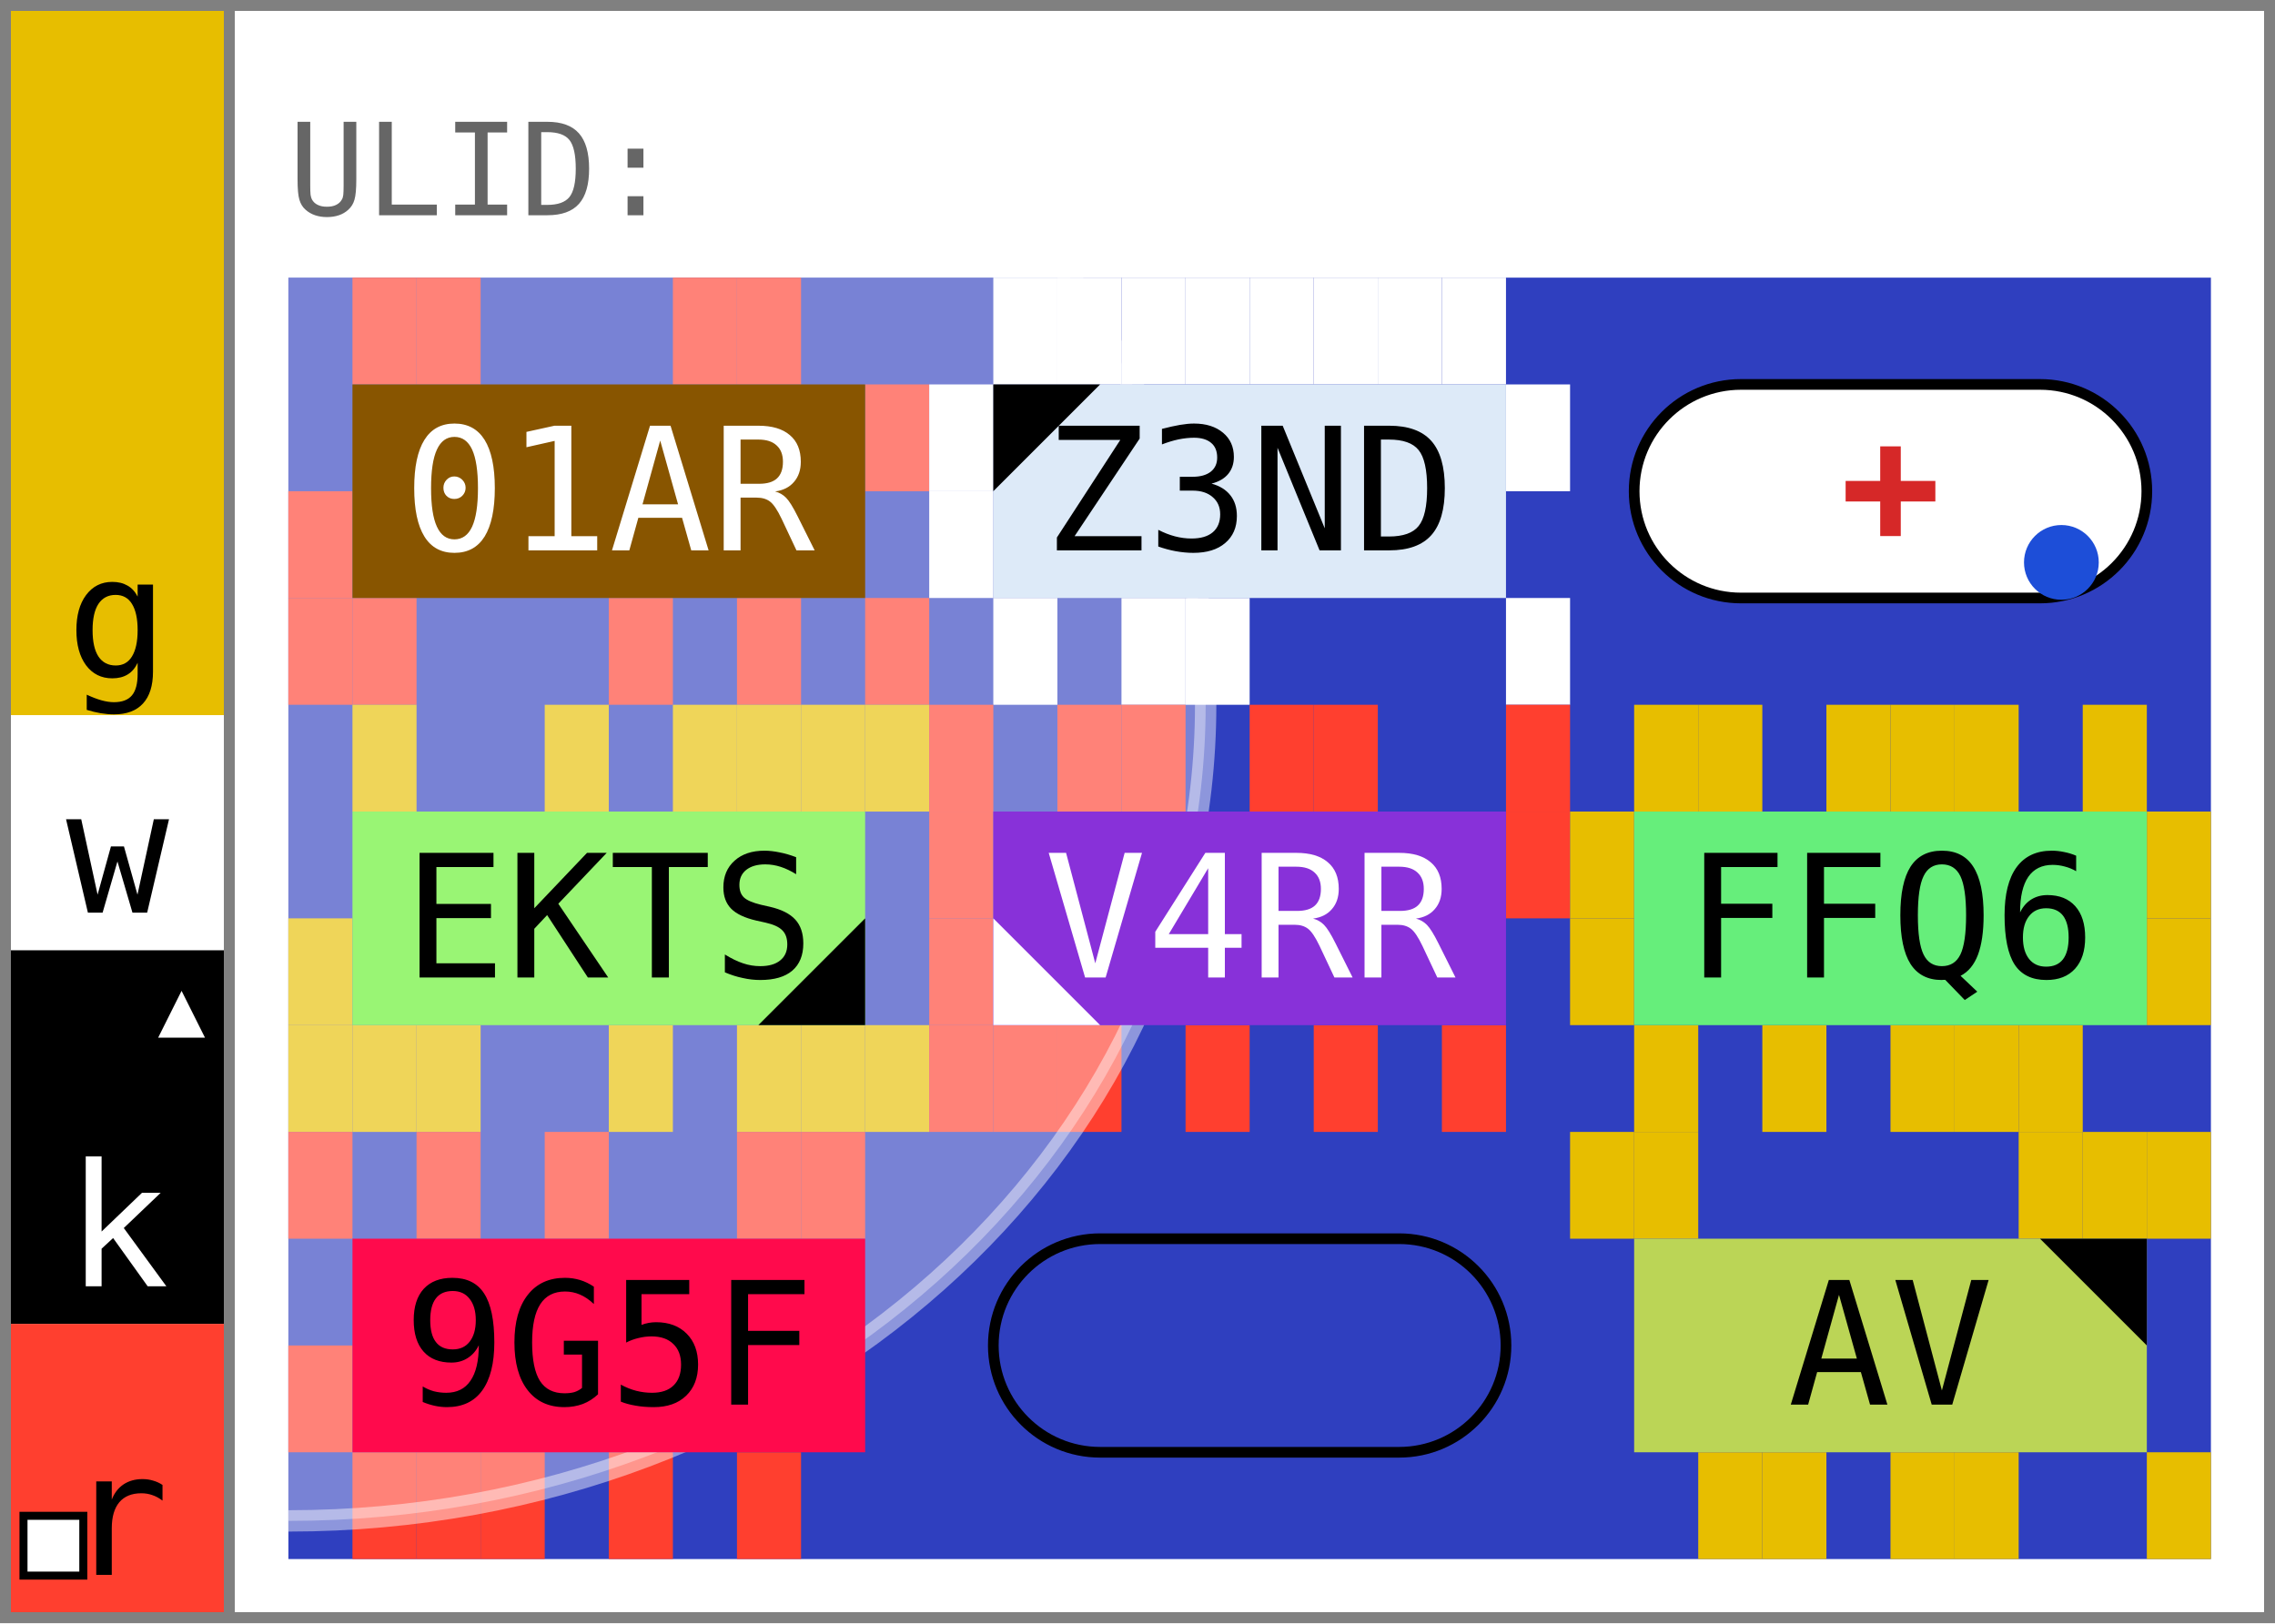
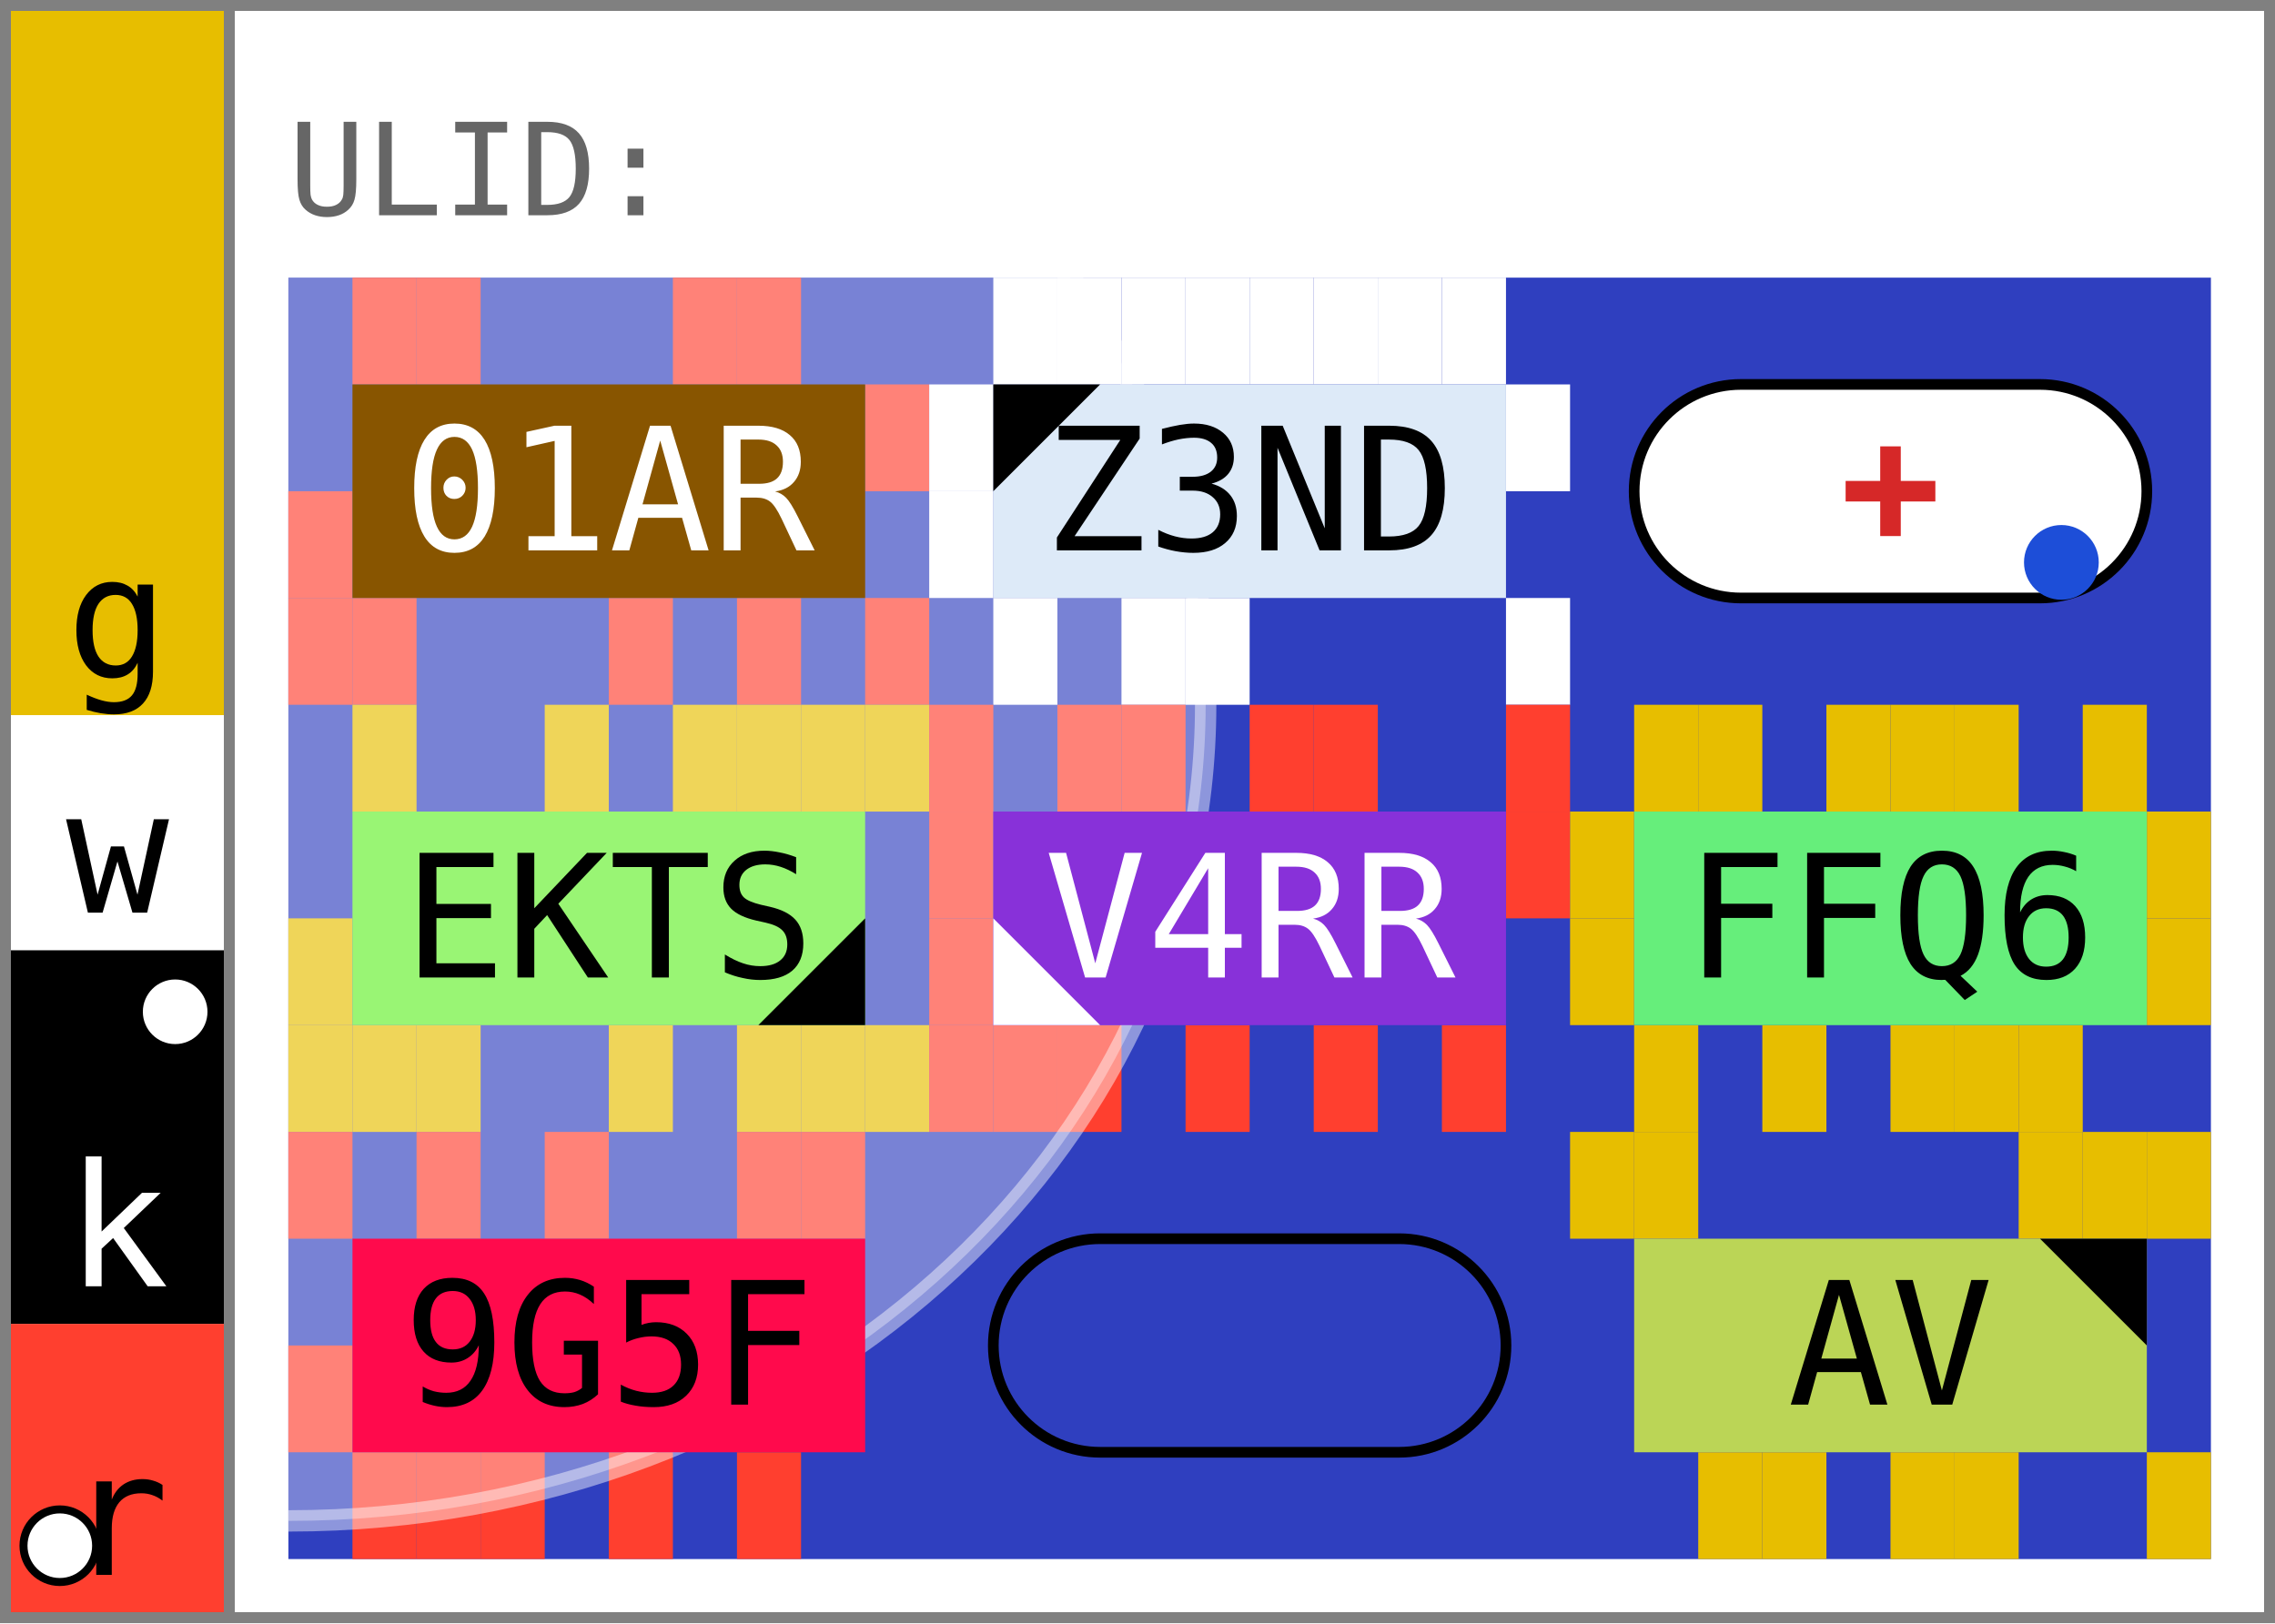
<svg xmlns="http://www.w3.org/2000/svg" width="213.0" height="152.0" viewBox="0 0 213.0 152.0" data-entviz-version="v9" data-entviz-lib="0.9.1" data-input-bytes="26" data-cols="3" data-rows="3">
  <defs>
    <clipPath id="grid-clip-7154c6d615fe7973-3x3">
      <rect x="27.0" y="26.0" width="180.0" height="120.0" />
    </clipPath>
  </defs>
  <rect x="0" y="0" width="213.0" height="152.0" fill="#ffffff" />
  <g data-channel="grid">
    <rect x="27.0" y="26.0" width="180.0" height="120.0" fill="#2f3fbf" />
    <g>
      <rect x="33.0" y="26.0" width="6.0" height="10.0" fill="#ff3f2f" />
      <rect x="39.0" y="26.0" width="6.0" height="10.0" fill="#ff3f2f" />
      <rect x="63.0" y="26.0" width="6.0" height="10.0" fill="#ff3f2f" />
      <rect x="69.0" y="26.0" width="6.0" height="10.0" fill="#ff3f2f" />
      <rect x="81.0" y="36.0" width="6.0" height="10.0" fill="#ff3f2f" />
      <rect x="81.0" y="56.0" width="6.0" height="10.0" fill="#ff3f2f" />
      <rect x="69.0" y="56.0" width="6.0" height="10.0" fill="#ff3f2f" />
      <rect x="57.0" y="56.0" width="6.0" height="10.0" fill="#ff3f2f" />
      <rect x="33.0" y="56.0" width="6.0" height="10.0" fill="#ff3f2f" />
      <rect x="27.0" y="56.0" width="6.0" height="10.0" fill="#ff3f2f" />
      <rect x="27.0" y="46.0" width="6.0" height="10.0" fill="#ff3f2f" />
      <rect x="93.0" y="26.0" width="6.0" height="10.0" fill="#ffffff" />
      <rect x="99.0" y="26.0" width="6.0" height="10.0" fill="#ffffff" />
      <rect x="105.0" y="26.0" width="6.0" height="10.0" fill="#ffffff" />
      <rect x="111.0" y="26.0" width="6.0" height="10.0" fill="#ffffff" />
      <rect x="117.0" y="26.0" width="6.0" height="10.0" fill="#ffffff" />
      <rect x="123.0" y="26.0" width="6.0" height="10.0" fill="#ffffff" />
      <rect x="129.0" y="26.0" width="6.0" height="10.0" fill="#ffffff" />
      <rect x="135.0" y="26.0" width="6.0" height="10.0" fill="#ffffff" />
      <rect x="141.0" y="36.0" width="6.0" height="10.0" fill="#ffffff" />
      <rect x="141.0" y="56.0" width="6.0" height="10.0" fill="#ffffff" />
      <rect x="111.0" y="56.0" width="6.0" height="10.0" fill="#ffffff" />
      <rect x="105.0" y="56.0" width="6.0" height="10.0" fill="#ffffff" />
      <rect x="93.0" y="56.0" width="6.0" height="10.0" fill="#ffffff" />
      <rect x="87.0" y="46.0" width="6.0" height="10.0" fill="#ffffff" />
      <rect x="87.0" y="36.0" width="6.0" height="10.0" fill="#ffffff" />
      <rect x="33.0" y="66.0" width="6.0" height="10.0" fill="#e7be00" />
      <rect x="51.0" y="66.0" width="6.0" height="10.0" fill="#e7be00" />
      <rect x="63.0" y="66.0" width="6.0" height="10.0" fill="#e7be00" />
      <rect x="69.0" y="66.0" width="6.0" height="10.0" fill="#e7be00" />
      <rect x="75.0" y="66.0" width="6.0" height="10.0" fill="#e7be00" />
      <rect x="81.0" y="66.0" width="6.0" height="10.0" fill="#e7be00" />
      <rect x="81.0" y="96.0" width="6.0" height="10.0" fill="#e7be00" />
      <rect x="75.0" y="96.0" width="6.0" height="10.0" fill="#e7be00" />
      <rect x="69.0" y="96.0" width="6.0" height="10.0" fill="#e7be00" />
      <rect x="57.0" y="96.0" width="6.0" height="10.0" fill="#e7be00" />
      <rect x="39.0" y="96.0" width="6.0" height="10.0" fill="#e7be00" />
      <rect x="33.0" y="96.0" width="6.0" height="10.0" fill="#e7be00" />
      <rect x="27.0" y="96.0" width="6.0" height="10.0" fill="#e7be00" />
      <rect x="27.0" y="86.0" width="6.0" height="10.0" fill="#e7be00" />
      <rect x="87.0" y="66.0" width="6.0" height="10.0" fill="#ff3f2f" />
      <rect x="99.0" y="66.0" width="6.0" height="10.0" fill="#ff3f2f" />
      <rect x="105.0" y="66.0" width="6.0" height="10.0" fill="#ff3f2f" />
      <rect x="117.0" y="66.0" width="6.0" height="10.0" fill="#ff3f2f" />
      <rect x="123.0" y="66.0" width="6.0" height="10.0" fill="#ff3f2f" />
      <rect x="141.0" y="66.0" width="6.0" height="10.0" fill="#ff3f2f" />
      <rect x="141.0" y="76.0" width="6.0" height="10.0" fill="#ff3f2f" />
      <rect x="135.0" y="96.0" width="6.0" height="10.0" fill="#ff3f2f" />
      <rect x="123.0" y="96.0" width="6.0" height="10.0" fill="#ff3f2f" />
      <rect x="111.0" y="96.0" width="6.0" height="10.0" fill="#ff3f2f" />
      <rect x="99.0" y="96.0" width="6.0" height="10.0" fill="#ff3f2f" />
      <rect x="93.0" y="96.0" width="6.0" height="10.0" fill="#ff3f2f" />
      <rect x="87.0" y="96.0" width="6.0" height="10.0" fill="#ff3f2f" />
      <rect x="87.0" y="86.0" width="6.0" height="10.0" fill="#ff3f2f" />
      <rect x="87.0" y="76.0" width="6.0" height="10.0" fill="#ff3f2f" />
      <rect x="153.0" y="66.0" width="6.0" height="10.0" fill="#e7be00" />
      <rect x="159.0" y="66.0" width="6.0" height="10.0" fill="#e7be00" />
      <rect x="171.0" y="66.0" width="6.0" height="10.0" fill="#e7be00" />
      <rect x="177.0" y="66.0" width="6.0" height="10.0" fill="#e7be00" />
      <rect x="183.0" y="66.0" width="6.0" height="10.0" fill="#e7be00" />
      <rect x="195.0" y="66.0" width="6.0" height="10.0" fill="#e7be00" />
      <rect x="201.0" y="76.0" width="6.0" height="10.0" fill="#e7be00" />
      <rect x="201.0" y="86.0" width="6.0" height="10.0" fill="#e7be00" />
      <rect x="189.0" y="96.0" width="6.0" height="10.0" fill="#e7be00" />
      <rect x="183.0" y="96.0" width="6.0" height="10.0" fill="#e7be00" />
      <rect x="177.0" y="96.0" width="6.0" height="10.0" fill="#e7be00" />
      <rect x="165.0" y="96.0" width="6.0" height="10.0" fill="#e7be00" />
      <rect x="153.0" y="96.0" width="6.0" height="10.0" fill="#e7be00" />
      <rect x="147.0" y="86.0" width="6.0" height="10.0" fill="#e7be00" />
      <rect x="147.0" y="76.0" width="6.0" height="10.0" fill="#e7be00" />
      <rect x="27.0" y="106.0" width="6.0" height="10.0" fill="#ff3f2f" />
      <rect x="39.0" y="106.0" width="6.0" height="10.0" fill="#ff3f2f" />
      <rect x="51.0" y="106.0" width="6.0" height="10.0" fill="#ff3f2f" />
      <rect x="69.0" y="106.0" width="6.0" height="10.0" fill="#ff3f2f" />
      <rect x="75.0" y="106.0" width="6.0" height="10.0" fill="#ff3f2f" />
      <rect x="69.0" y="136.0" width="6.0" height="10.0" fill="#ff3f2f" />
      <rect x="57.0" y="136.0" width="6.0" height="10.0" fill="#ff3f2f" />
      <rect x="45.0" y="136.0" width="6.0" height="10.0" fill="#ff3f2f" />
      <rect x="39.0" y="136.0" width="6.0" height="10.0" fill="#ff3f2f" />
      <rect x="33.0" y="136.0" width="6.0" height="10.0" fill="#ff3f2f" />
      <rect x="27.0" y="126.0" width="6.0" height="10.0" fill="#ff3f2f" />
      <rect x="147.0" y="106.0" width="6.0" height="10.0" fill="#e7be00" />
      <rect x="153.0" y="106.0" width="6.0" height="10.0" fill="#e7be00" />
      <rect x="189.0" y="106.0" width="6.0" height="10.0" fill="#e7be00" />
      <rect x="195.0" y="106.0" width="6.0" height="10.0" fill="#e7be00" />
      <rect x="201.0" y="106.0" width="6.0" height="10.0" fill="#e7be00" />
      <rect x="201.0" y="136.0" width="6.0" height="10.0" fill="#e7be00" />
      <rect x="183.0" y="136.0" width="6.0" height="10.0" fill="#e7be00" />
      <rect x="177.0" y="136.0" width="6.0" height="10.0" fill="#e7be00" />
      <rect x="165.0" y="136.0" width="6.0" height="10.0" fill="#e7be00" />
      <rect x="159.0" y="136.0" width="6.0" height="10.0" fill="#e7be00" />
    </g>
    <g clip-path="url(#grid-clip-7154c6d615fe7973-3x3)" data-channel="ellipse" data-ellipse-anchor-x="27.0" data-ellipse-anchor-y="66.0" data-ellipse-rx="85.88204003166203" data-ellipse-ry="76.42713654193778" data-ellipse-rotation-deg="0.0">
      <ellipse cx="27.0" cy="66.0" rx="85.882" ry="76.427" transform="rotate(0.0 27.0 66.0)" fill="#ffffff" stroke="#ffffff" fill-opacity="0.35" stroke-opacity="0.45" stroke-width="2.0" />
    </g>
    <g>
      <g data-channel="cell" data-cell-index="0" data-cell-row="0" data-cell-col="0">
        <rect x="33.0" y="36.0" width="48.0" height="20.0" fill="#885500" />
        <text x="57.0" y="46.0" fill="#ffffff" style="font-family: &quot;JetBrains Mono&quot;, &quot;Menlo&quot;, &quot;Consolas&quot;, &quot;DejaVu Sans Mono&quot;, &quot;Liberation Mono&quot;, &quot;Roboto Mono&quot;, &quot;Noto Sans Mono&quot;, monospace; font-size: 16.0px;" text-anchor="middle" dominant-baseline="central">01AR</text>
      </g>
      <g data-channel="cell" data-cell-index="1" data-cell-row="0" data-cell-col="1" data-cell-quartile="1">
        <rect x="93.0" y="36.0" width="48.0" height="20.0" fill="#ddeaf8" />
        <text x="117.0" y="46.0" fill="#000000" style="font-family: &quot;JetBrains Mono&quot;, &quot;Menlo&quot;, &quot;Consolas&quot;, &quot;DejaVu Sans Mono&quot;, &quot;Liberation Mono&quot;, &quot;Roboto Mono&quot;, &quot;Noto Sans Mono&quot;, monospace; font-size: 16.0px;" text-anchor="middle" dominant-baseline="central">Z3ND</text>
        <polygon points="93.0,36.0 103.0,36.0 93.0,46.0" fill="#000000" />
      </g>
      <g data-channel="cell" data-cell-index="2" data-cell-row="0" data-cell-col="2" data-cell-blank="true" data-cell-blank-map="true">
        <rect x="153.0" y="36.0" width="48.0" height="20.0" rx="10.0" ry="10.0" fill="#ffffff" stroke="#000000" stroke-width="1" />
        <circle cx="193.0" cy="52.667" r="3.5" fill="#1d4ed8" data-blank-map-min="2,2" />
        <path d="M 172.8,46.0 H 181.2 M 177.0,41.8 V 50.2" fill="none" stroke="#d62828" stroke-width="1.925" stroke-linecap="butt" data-blank-map-max="1,1" />
      </g>
      <g data-channel="cell" data-cell-index="3" data-cell-row="1" data-cell-col="0" data-cell-quartile="3">
        <rect x="33.0" y="76.0" width="48.0" height="20.0" fill="#99f574" />
        <text x="57.0" y="86.0" fill="#000000" style="font-family: &quot;JetBrains Mono&quot;, &quot;Menlo&quot;, &quot;Consolas&quot;, &quot;DejaVu Sans Mono&quot;, &quot;Liberation Mono&quot;, &quot;Roboto Mono&quot;, &quot;Noto Sans Mono&quot;, monospace; font-size: 16.0px;" text-anchor="middle" dominant-baseline="central">EKTS</text>
        <polygon points="81.0,96.0 81.0,86.0 71.0,96.0" fill="#000000" />
      </g>
      <g data-channel="cell" data-cell-index="4" data-cell-row="1" data-cell-col="1" data-cell-quartile="4">
        <rect x="93.0" y="76.0" width="48.0" height="20.0" fill="#8831d9" />
        <text x="117.0" y="86.0" fill="#ffffff" style="font-family: &quot;JetBrains Mono&quot;, &quot;Menlo&quot;, &quot;Consolas&quot;, &quot;DejaVu Sans Mono&quot;, &quot;Liberation Mono&quot;, &quot;Roboto Mono&quot;, &quot;Noto Sans Mono&quot;, monospace; font-size: 16.0px;" text-anchor="middle" dominant-baseline="central">V4RR</text>
        <polygon points="93.0,96.0 93.0,86.0 103.0,96.0" fill="#ffffff" />
      </g>
      <g data-channel="cell" data-cell-index="5" data-cell-row="1" data-cell-col="2">
        <rect x="153.0" y="76.0" width="48.0" height="20.0" fill="#66ee7b" />
        <text x="177.0" y="86.0" fill="#000000" style="font-family: &quot;JetBrains Mono&quot;, &quot;Menlo&quot;, &quot;Consolas&quot;, &quot;DejaVu Sans Mono&quot;, &quot;Liberation Mono&quot;, &quot;Roboto Mono&quot;, &quot;Noto Sans Mono&quot;, monospace; font-size: 16.0px;" text-anchor="middle" dominant-baseline="central">FFQ6</text>
      </g>
      <g data-channel="cell" data-cell-index="6" data-cell-row="2" data-cell-col="0">
        <rect x="33.0" y="116.0" width="48.0" height="20.0" fill="#ff0a4c" />
        <text x="57.0" y="126.0" fill="#000000" style="font-family: &quot;JetBrains Mono&quot;, &quot;Menlo&quot;, &quot;Consolas&quot;, &quot;DejaVu Sans Mono&quot;, &quot;Liberation Mono&quot;, &quot;Roboto Mono&quot;, &quot;Noto Sans Mono&quot;, monospace; font-size: 16.0px;" text-anchor="middle" dominant-baseline="central">9G5F</text>
      </g>
      <g data-channel="cell" data-cell-index="7" data-cell-row="2" data-cell-col="1" data-cell-blank="true">
        <rect x="93.0" y="116.0" width="48.0" height="20.0" rx="10.0" ry="10.0" fill="none" stroke="#000000" stroke-width="1" />
      </g>
      <g data-channel="cell" data-cell-index="8" data-cell-row="2" data-cell-col="2" data-cell-quartile="2">
        <rect x="153.0" y="116.0" width="48.0" height="20.0" fill="#bbd556" />
        <text x="177.0" y="126.0" fill="#000000" style="font-family: &quot;JetBrains Mono&quot;, &quot;Menlo&quot;, &quot;Consolas&quot;, &quot;DejaVu Sans Mono&quot;, &quot;Liberation Mono&quot;, &quot;Roboto Mono&quot;, &quot;Noto Sans Mono&quot;, monospace; font-size: 16.0px;" text-anchor="middle" dominant-baseline="central">AV</text>
        <polygon points="201.0,116.0 191.0,116.0 201.0,126.0" fill="#000000" />
      </g>
    </g>
  </g>
-   <g data-channel="color-bar" data-bar-slots="12" data-bar-marker-square="11" data-bar-marker-triangle="7">
+   <g data-channel="color-bar" data-bar-slots="12" data-bar-marker-left="11" data-bar-marker-right="7">
    <g data-color-bar-rank="0" data-color-bar-band="G">
      <rect x="1" y="1" width="20.0" height="65.979" fill="#e7be00" />
      <text x="11.0" y="63.459" fill="#000000" style="font-family: &quot;JetBrains Mono&quot;, &quot;Menlo&quot;, &quot;Consolas&quot;, &quot;DejaVu Sans Mono&quot;, &quot;Liberation Mono&quot;, &quot;Roboto Mono&quot;, &quot;Noto Sans Mono&quot;, monospace; font-size: 16.0px;" text-anchor="middle" data-color-bar-letter="true">g</text>
    </g>
    <g data-color-bar-rank="1" data-color-bar-band="W">
      <rect x="1" y="66.979" width="20.0" height="22.012" fill="#ffffff" />
      <text x="11.0" y="85.47" fill="#000000" style="font-family: &quot;JetBrains Mono&quot;, &quot;Menlo&quot;, &quot;Consolas&quot;, &quot;DejaVu Sans Mono&quot;, &quot;Liberation Mono&quot;, &quot;Roboto Mono&quot;, &quot;Noto Sans Mono&quot;, monospace; font-size: 16.0px;" text-anchor="middle" data-color-bar-letter="true">w</text>
    </g>
    <g data-color-bar-rank="2" data-color-bar-band="K">
      <rect x="1" y="88.99" width="20.0" height="34.985" fill="#000000" />
      <text x="11.0" y="120.455" fill="#ffffff" style="font-family: &quot;JetBrains Mono&quot;, &quot;Menlo&quot;, &quot;Consolas&quot;, &quot;DejaVu Sans Mono&quot;, &quot;Liberation Mono&quot;, &quot;Roboto Mono&quot;, &quot;Noto Sans Mono&quot;, monospace; font-size: 16.0px;" text-anchor="middle" data-color-bar-letter="true">k</text>
    </g>
    <g data-color-bar-rank="3" data-color-bar-band="R">
      <rect x="1" y="123.975" width="20.0" height="27.025" fill="#ff3f2f" />
      <text x="11.0" y="147.48" fill="#000000" style="font-family: &quot;JetBrains Mono&quot;, &quot;Menlo&quot;, &quot;Consolas&quot;, &quot;DejaVu Sans Mono&quot;, &quot;Liberation Mono&quot;, &quot;Roboto Mono&quot;, &quot;Noto Sans Mono&quot;, monospace; font-size: 16.0px;" text-anchor="middle" data-color-bar-letter="true">r</text>
    </g>
-     <rect x="2.2" y="141.95" width="5.6" height="5.6" fill="#ffffff" stroke="#000000" stroke-width="0.75" data-bar-marker="square" />
-     <polygon points="17.0,91.95 14.2,97.55 19.8,97.55" fill="#ffffff" stroke="#000000" stroke-width="0.75" data-bar-marker="triangle" />
+     <circle cx="5.6" cy="144.75" r="3.4" fill="#ffffff" stroke="#000000" stroke-width="0.75" data-bar-marker="left" />
+     <circle cx="16.4" cy="94.75" r="3.4" fill="#ffffff" stroke="#000000" stroke-width="0.75" data-bar-marker="right" />
  </g>
  <g data-channel="label-top">
    <text x="27.0" y="16.0" fill="#666666" style="font-family: &quot;JetBrains Mono&quot;, &quot;Menlo&quot;, &quot;Consolas&quot;, &quot;DejaVu Sans Mono&quot;, &quot;Liberation Mono&quot;, &quot;Roboto Mono&quot;, &quot;Noto Sans Mono&quot;, monospace; font-size: 12.0px;" dominant-baseline="central">ULID:</text>
  </g>
  <line x1="0" y1="0.5" x2="213.0" y2="0.5" stroke="#808080" stroke-width="1" shape-rendering="crispEdges" />
  <line x1="212.5" y1="0" x2="212.5" y2="152.0" stroke="#808080" stroke-width="1" shape-rendering="crispEdges" />
  <line x1="0" y1="151.5" x2="213.0" y2="151.5" stroke="#808080" stroke-width="1" shape-rendering="crispEdges" />
  <line x1="0.5" y1="0" x2="0.5" y2="152.0" stroke="#808080" stroke-width="1" shape-rendering="crispEdges" />
  <line x1="21.5" y1="0" x2="21.5" y2="152.0" stroke="#808080" stroke-width="1" shape-rendering="crispEdges" />
</svg>
